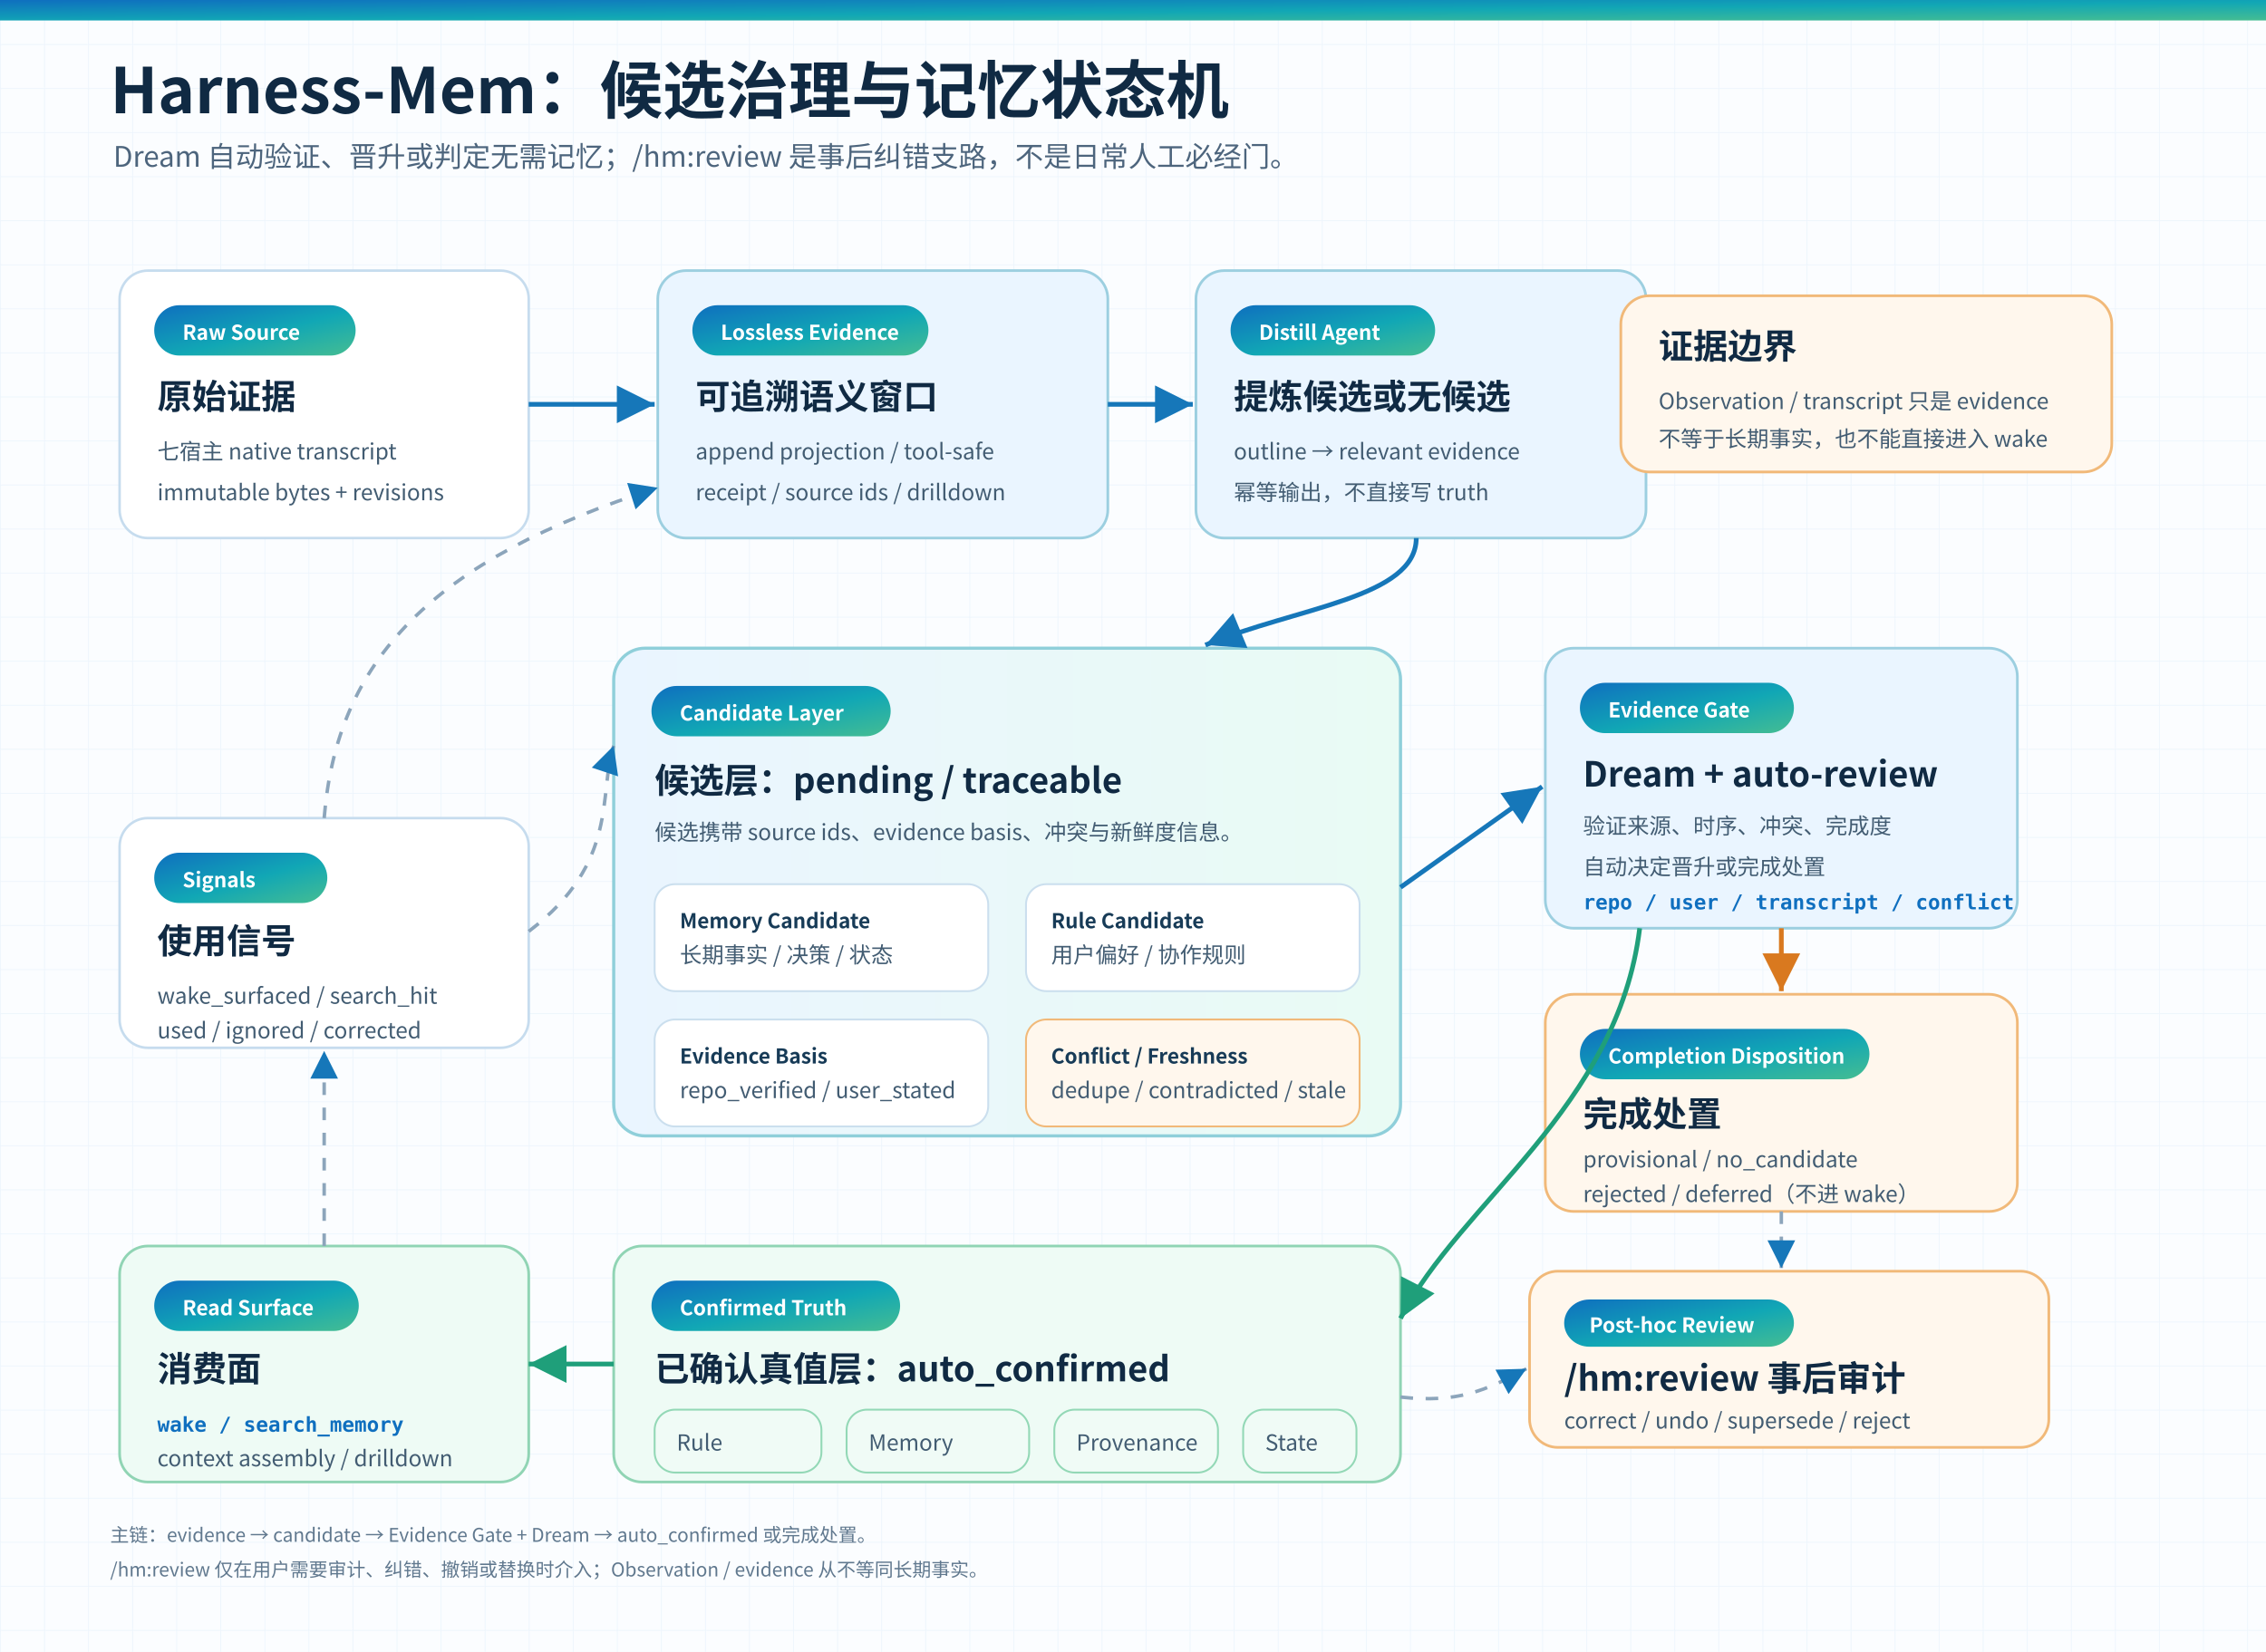
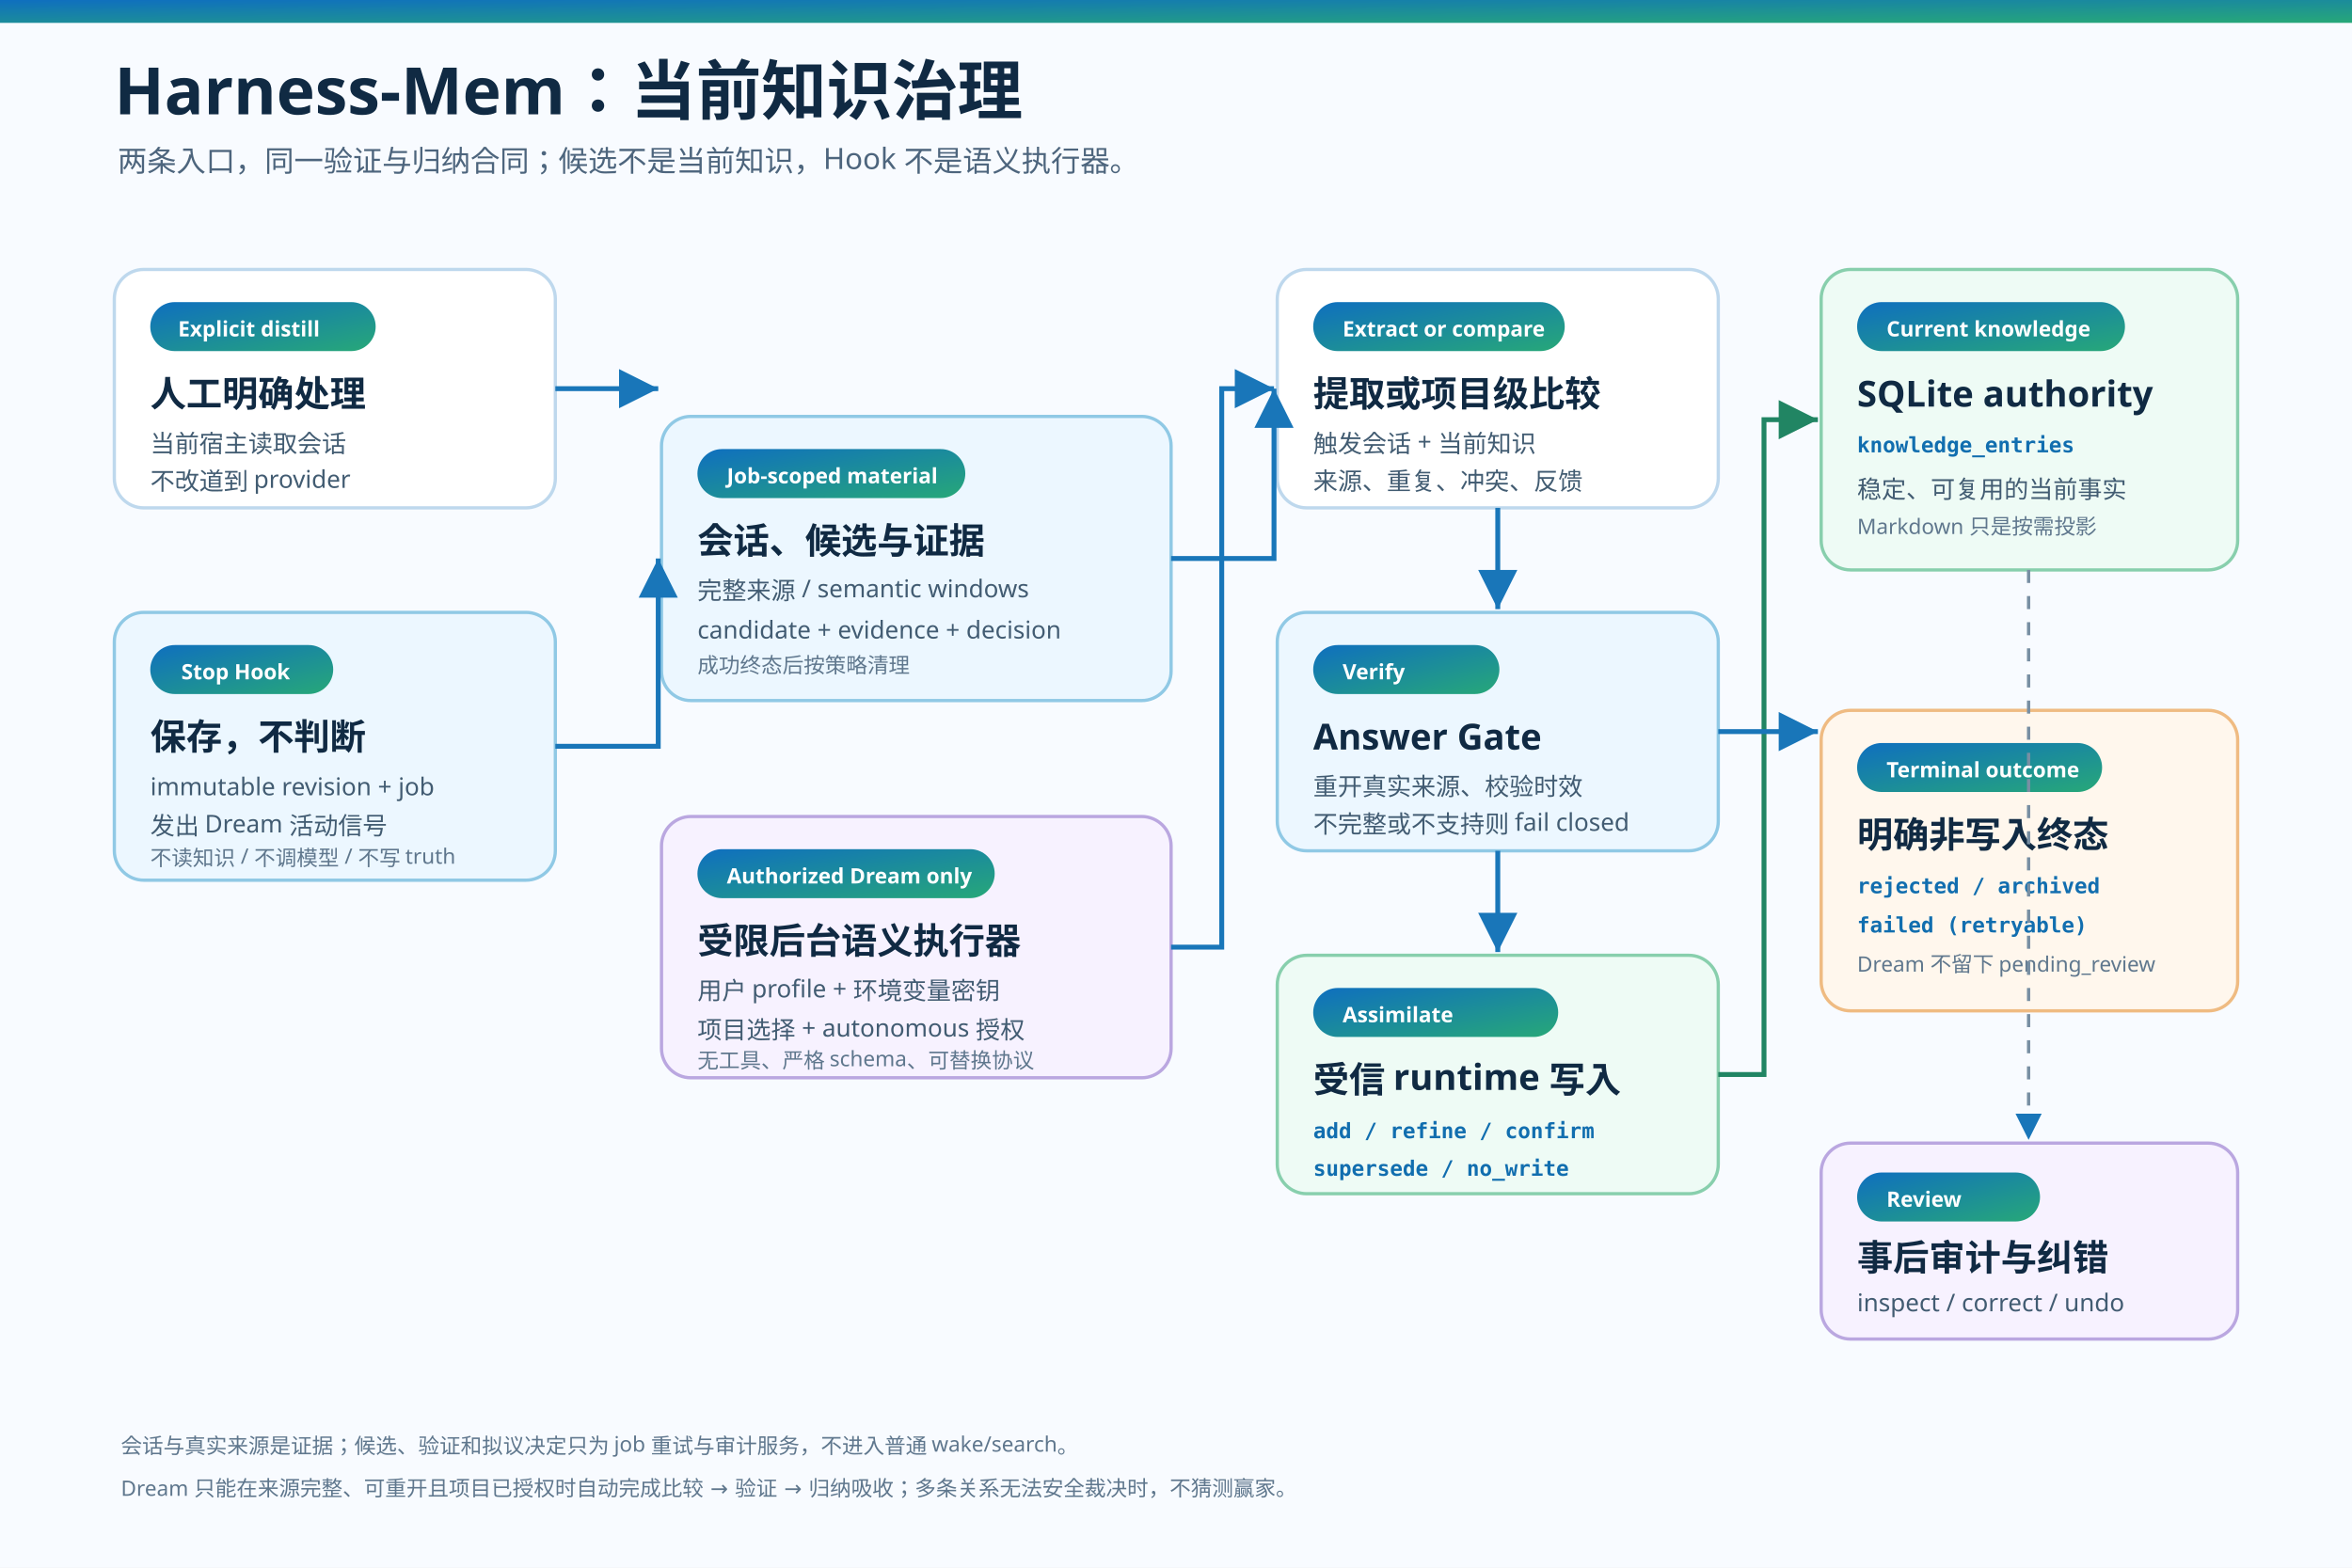
- <svg xmlns="http://www.w3.org/2000/svg" width="1440" height="1050" viewBox="0 0 1440 1050" role="img" aria-labelledby="title desc">
+ <svg xmlns="http://www.w3.org/2000/svg" width="1440" height="960" viewBox="0 0 1440 960" role="img" aria-labelledby="title desc">
  <defs>
-     <pattern id="grid" width="28" height="28" patternUnits="userSpaceOnUse">
-       <path d="M 28 0 L 0 0 0 28" fill="none" stroke="#e8f2fb" stroke-width="1" />
-     </pattern>
    <linearGradient id="header" x1="0" y1="0" x2="1" y2="1">
-       <stop offset="0%" stop-color="#0f6fbf" />
-       <stop offset="55%" stop-color="#11a7b5" />
-       <stop offset="100%" stop-color="#45bd92" />
+       <stop offset="0" stop-color="#0f6fbf" />
+       <stop offset="1" stop-color="#27a878" />
    </linearGradient>
-     <linearGradient id="candidate" x1="0" y1="0" x2="1" y2="0">
-       <stop offset="0%" stop-color="#eaf5ff" />
-       <stop offset="100%" stop-color="#e9fbf4" />
-     </linearGradient>
-     <filter id="shadow" x="-10%" y="-18%" width="125%" height="150%">
-       <feDropShadow dx="0" dy="9" stdDeviation="12" flood-color="#0b3558" flood-opacity="0.12" />
-     </filter>
-     <marker id="blueArrow" markerWidth="12" markerHeight="12" refX="10" refY="6" orient="auto" markerUnits="strokeWidth">
-       <path d="M2,2 L10,6 L2,10 Z" fill="#1677b9" />
+     <marker id="arrow" markerWidth="10" markerHeight="10" refX="9" refY="5" orient="auto">
+       <path d="M1 1 L9 5 L1 9 Z" fill="#1976b9" />
    </marker>
-     <marker id="greenArrow" markerWidth="12" markerHeight="12" refX="10" refY="6" orient="auto" markerUnits="strokeWidth">
-       <path d="M2,2 L10,6 L2,10 Z" fill="#1f9f7a" />
-     </marker>
-     <marker id="orangeArrow" markerWidth="12" markerHeight="12" refX="10" refY="6" orient="auto" markerUnits="strokeWidth">
-       <path d="M2,2 L10,6 L2,10 Z" fill="#d9791f" />
+     <marker id="greenArrow" markerWidth="10" markerHeight="10" refX="9" refY="5" orient="auto">
+       <path d="M1 1 L9 5 L1 9 Z" fill="#218563" />
    </marker>
    <style>
-       .bg { fill: #fbfdff; }
-       .grid { fill: url(#grid); opacity: .72; }
-       .title { font: 700 40px "Microsoft YaHei", "Noto Sans CJK SC", "Segoe UI", Arial, sans-serif; fill: #102a43; }
-       .subtitle { font: 400 18px "Microsoft YaHei", "Noto Sans CJK SC", "Segoe UI", Arial, sans-serif; fill: #4d657d; }
-       .panel { fill: #ffffff; stroke: #c6dcee; stroke-width: 1.6; rx: 18; }
-       .panelBlue { fill: #eaf5ff; stroke: #9ccfe0; stroke-width: 1.7; rx: 18; }
-       .panelCand { fill: url(#candidate); stroke: #8fcfda; stroke-width: 2; rx: 20; }
-       .panelGreen { fill: #eefbf5; stroke: #90d4b4; stroke-width: 1.7; rx: 18; }
-       .panelOrange { fill: #fff7ed; stroke: #f1b979; stroke-width: 1.7; rx: 18; }
-       .label { font: 700 22px "Microsoft YaHei", "Noto Sans CJK SC", "Segoe UI", Arial, sans-serif; fill: #102a43; }
-       .body { font: 400 14px "Microsoft YaHei", "Noto Sans CJK SC", "Segoe UI", Arial, sans-serif; fill: #425c72; }
-       .small { font: 400 12px "Microsoft YaHei", "Noto Sans CJK SC", "Segoe UI", Arial, sans-serif; fill: #60788e; }
-       .code { font: 700 13px "Cascadia Mono", Consolas, monospace; fill: #0f6fbf; }
-       .chip { fill: url(#header); rx: 16; }
-       .chipText { font: 700 13px "Microsoft YaHei", "Noto Sans CJK SC", "Segoe UI", Arial, sans-serif; fill: #fff; }
-       .status { font: 700 13px "Microsoft YaHei", "Noto Sans CJK SC", "Segoe UI", Arial, sans-serif; fill: #173b57; }
-       .card { fill: #ffffff; stroke: #cbdfee; stroke-width: 1.2; rx: 13; }
-       .cardWarn { fill: #fff7ed; stroke: #f1b979; stroke-width: 1.2; rx: 13; }
-       .cardDone { fill: #f0fbf6; stroke: #93d8b6; stroke-width: 1.2; rx: 13; }
-       .arrow { fill: none; stroke: #1677b9; stroke-width: 3; marker-end: url(#blueArrow); }
-       .arrowGreen { fill: none; stroke: #1f9f7a; stroke-width: 3; marker-end: url(#greenArrow); }
-       .arrowOrange { fill: none; stroke: #d9791f; stroke-width: 3; marker-end: url(#orangeArrow); }
-       .dash { fill: none; stroke: #8ca5bb; stroke-width: 2.2; stroke-dasharray: 8 8; marker-end: url(#blueArrow); }
+       .bg{fill:#f8fbff}.title{font:700 40px 'Microsoft YaHei','Segoe UI',sans-serif;fill:#102a43}.sub{font:400 18px 'Microsoft YaHei','Segoe UI',sans-serif;fill:#4d657d}.label{font:700 22px 'Microsoft YaHei','Segoe UI',sans-serif;fill:#102a43}.body{font:400 15px 'Microsoft YaHei','Segoe UI',sans-serif;fill:#425c72}.small{font:400 13px 'Microsoft YaHei','Segoe UI',sans-serif;fill:#5f778d}.code{font:700 13px Consolas,monospace;fill:#116eaf}.panel{fill:#fff;stroke:#bed8ed;stroke-width:2}.blue{fill:#ecf7ff;stroke:#90c9e5;stroke-width:2}.green{fill:#eefbf5;stroke:#88cfad;stroke-width:2}.orange{fill:#fff7ed;stroke:#efbb82;stroke-width:2}.purple{fill:#f7f2ff;stroke:#baa7e0;stroke-width:2}.chip{fill:url(#header)}.chipText{font:700 13px 'Microsoft YaHei','Segoe UI',sans-serif;fill:#fff}.line{fill:none;stroke:#1976b9;stroke-width:3;marker-end:url(#arrow)}.good{fill:none;stroke:#218563;stroke-width:3;marker-end:url(#greenArrow)}.dash{fill:none;stroke:#788fa3;stroke-width:2;stroke-dasharray:8 8;marker-end:url(#arrow)}
    </style>
  </defs>
-   <rect class="bg" width="1440" height="1050" />
-   <rect class="grid" width="1440" height="1050" />
-   <rect x="0" y="0" width="1440" height="13" fill="url(#header)" />
-   <text class="title" x="70" y="72">Harness-Mem：候选治理与记忆状态机</text>
-   <text class="subtitle" x="72" y="106">Dream 自动验证、晋升或判定无需记忆；/hm:review 是事后纠错支路，不是日常人工必经门。</text>
-   <g transform="translate(76 172)">
-     <rect class="panel" width="260" height="170" />
-     <rect class="chip" x="22" y="22" width="128" height="32" />
-     <text class="chipText" x="40" y="44">Raw Source</text>
-     <text class="label" x="24" y="88">原始证据</text>
-     <text class="body" x="24" y="120">七宿主 native transcript</text>
-     <text class="body" x="24" y="146">immutable bytes + revisions</text>
+   <rect class="bg" width="1440" height="960" />
+   <rect x="0" y="0" width="1440" height="14" fill="url(#header)" />
+   <text class="title" x="70" y="70">Harness-Mem：当前知识治理</text>
+   <text class="sub" x="72" y="105">两条入口，同一验证与归纳合同；候选不是当前知识，Hook 不是语义执行器。</text>
+   <g transform="translate(70 165)">
+     <rect class="panel" width="270" height="146" rx="18" />
+     <rect class="chip" x="22" y="20" width="138" height="30" rx="15" />
+     <text class="chipText" x="39" y="41">Explicit distill</text>
+     <text class="label" x="22" y="84">人工明确处理</text>
+     <text class="body" x="22" y="112">当前宿主读取会话</text>
+     <text class="body" x="22" y="135">不改道到 provider</text>
  </g>
-   <g transform="translate(418 172)">
-     <rect class="panelBlue" width="286" height="170" />
-     <rect class="chip" x="22" y="22" width="150" height="32" />
-     <text class="chipText" x="40" y="44">Lossless Evidence</text>
-     <text class="label" x="24" y="88">可追溯语义窗口</text>
-     <text class="body" x="24" y="120">append projection / tool-safe</text>
-     <text class="body" x="24" y="146">receipt / source ids / drilldown</text>
+   <g transform="translate(70 375)">
+     <rect class="blue" width="270" height="164" rx="18" />
+     <rect class="chip" x="22" y="20" width="112" height="30" rx="15" />
+     <text class="chipText" x="41" y="41">Stop Hook</text>
+     <text class="label" x="22" y="84">保存，不判断</text>
+     <text class="body" x="22" y="112">immutable revision + job</text>
+     <text class="body" x="22" y="136">发出 Dream 活动信号</text>
+     <text class="small" x="22" y="155">不读知识 / 不调模型 / 不写 truth</text>
  </g>
-   <g transform="translate(760 172)">
-     <rect class="panelBlue" width="286" height="170" />
-     <rect class="chip" x="22" y="22" width="130" height="32" />
-     <text class="chipText" x="40" y="44">Distill Agent</text>
-     <text class="label" x="24" y="88">提炼候选或无候选</text>
-     <text class="body" x="24" y="120">outline → relevant evidence</text>
-     <text class="body" x="24" y="146">幂等输出，不直接写 truth</text>
+   <g transform="translate(405 255)">
+     <rect class="blue" width="312" height="174" rx="18" />
+     <rect class="chip" x="22" y="20" width="164" height="30" rx="15" />
+     <text class="chipText" x="40" y="41">Job-scoped material</text>
+     <text class="label" x="22" y="84">会话、候选与证据</text>
+     <text class="body" x="22" y="112">完整来源 / semantic windows</text>
+     <text class="body" x="22" y="136">candidate + evidence + decision</text>
+     <text class="small" x="22" y="157">成功终态后按策略清理</text>
  </g>
-   <g transform="translate(390 412)">
-     <rect class="panelCand" width="500" height="310" />
-     <rect class="chip" x="24" y="24" width="152" height="32" />
-     <text class="chipText" x="42" y="46">Candidate Layer</text>
-     <text class="label" x="26" y="92">候选层：pending / traceable</text>
-     <text class="body" x="26" y="122">候选携带 source ids、evidence basis、冲突与新鲜度信息。</text>
-     <g transform="translate(26 150)">
-       <rect class="card" width="212" height="68" />
-       <text class="status" x="16" y="28">Memory Candidate</text>
-       <text class="body" x="16" y="50">长期事实 / 决策 / 状态</text>
-     </g>
-     <g transform="translate(262 150)">
-       <rect class="card" width="212" height="68" />
-       <text class="status" x="16" y="28">Rule Candidate</text>
-       <text class="body" x="16" y="50">用户偏好 / 协作规则</text>
-     </g>
-     <g transform="translate(26 236)">
-       <rect class="card" width="212" height="68" />
-       <text class="status" x="16" y="28">Evidence Basis</text>
-       <text class="body" x="16" y="50">repo_verified / user_stated</text>
-     </g>
-     <g transform="translate(262 236)">
-       <rect class="cardWarn" width="212" height="68" />
-       <text class="status" x="16" y="28">Conflict / Freshness</text>
-       <text class="body" x="16" y="50">dedupe / contradicted / stale</text>
-     </g>
+   <g transform="translate(405 500)">
+     <rect class="purple" width="312" height="160" rx="18" />
+     <rect class="chip" x="22" y="20" width="182" height="30" rx="15" />
+     <text class="chipText" x="40" y="41">Authorized Dream only</text>
+     <text class="label" x="22" y="84">受限后台语义执行器</text>
+     <text class="body" x="22" y="112">用户 profile + 环境变量密钥</text>
+     <text class="body" x="22" y="136">项目选择 + autonomous 授权</text>
+     <text class="small" x="22" y="154">无工具、严格 schema、可替换协议</text>
  </g>
-   <g transform="translate(982 412)">
-     <rect class="panelBlue" width="300" height="178" />
-     <rect class="chip" x="22" y="22" width="136" height="32" />
-     <text class="chipText" x="40" y="44">Evidence Gate</text>
-     <text class="label" x="24" y="88">Dream + auto-review</text>
-     <text class="body" x="24" y="118">验证来源、时序、冲突、完成度</text>
-     <text class="body" x="24" y="144">自动决定晋升或完成处置</text>
-     <text class="code" x="24" y="166">repo / user / transcript / conflict</text>
+   <g transform="translate(782 165)">
+     <rect class="panel" width="270" height="146" rx="18" />
+     <rect class="chip" x="22" y="20" width="154" height="30" rx="15" />
+     <text class="chipText" x="40" y="41">Extract or compare</text>
+     <text class="label" x="22" y="84">提取或项目级比较</text>
+     <text class="body" x="22" y="112">触发会话 + 当前知识</text>
+     <text class="body" x="22" y="135">来源、重复、冲突、反馈</text>
  </g>
-   <g transform="translate(982 632)">
-     <rect class="panelOrange" width="300" height="138" />
-     <rect class="chip" x="22" y="22" width="184" height="32" />
-     <text class="chipText" x="40" y="44">Completion Disposition</text>
-     <text class="label" x="24" y="84">完成处置</text>
-     <text class="body" x="24" y="110">provisional / no_candidate</text>
-     <text class="body" x="24" y="132">rejected / deferred（不进 wake）</text>
+   <g transform="translate(782 375)">
+     <rect class="blue" width="270" height="146" rx="18" />
+     <rect class="chip" x="22" y="20" width="114" height="30" rx="15" />
+     <text class="chipText" x="40" y="41">Verify</text>
+     <text class="label" x="22" y="84">Answer Gate</text>
+     <text class="body" x="22" y="112">重开真实来源、校验时效</text>
+     <text class="body" x="22" y="135">不完整或不支持则 fail closed</text>
  </g>
-   <g transform="translate(972 808)">
-     <rect class="panelOrange" width="330" height="112" />
-     <rect class="chip" x="22" y="18" width="146" height="30" />
-     <text class="chipText" x="38" y="39">Post-hoc Review</text>
-     <text class="label" x="22" y="76">/hm:review 事后审计</text>
-     <text class="body" x="22" y="100">correct / undo / supersede / reject</text>
+   <g transform="translate(782 585)">
+     <rect class="green" width="270" height="146" rx="18" />
+     <rect class="chip" x="22" y="20" width="150" height="30" rx="15" />
+     <text class="chipText" x="40" y="41">Assimilate</text>
+     <text class="label" x="22" y="84">受信 runtime 写入</text>
+     <text class="code" x="22" y="112">add / refine / confirm</text>
+     <text class="code" x="22" y="135">supersede / no_write</text>
  </g>
-   <g transform="translate(390 792)">
-     <rect class="panelGreen" width="500" height="150" />
-     <rect class="chip" x="24" y="22" width="158" height="32" />
-     <text class="chipText" x="42" y="44">Confirmed Truth</text>
-     <text class="label" x="26" y="86">已确认真值层：auto_confirmed</text>
-     <g transform="translate(26 104)">
-       <rect class="cardDone" width="106" height="40" />
-       <text class="body" x="14" y="26">Rule</text>
-     </g>
-     <g transform="translate(148 104)">
-       <rect class="cardDone" width="116" height="40" />
-       <text class="body" x="14" y="26">Memory</text>
-     </g>
-     <g transform="translate(280 104)">
-       <rect class="cardDone" width="104" height="40" />
-       <text class="body" x="14" y="26">Provenance</text>
-     </g>
-     <g transform="translate(400 104)">
-       <rect class="cardDone" width="72" height="40" />
-       <text class="body" x="14" y="26">State</text>
-     </g>
+   <g transform="translate(1115 165)">
+     <rect class="green" width="255" height="184" rx="18" />
+     <rect class="chip" x="22" y="20" width="164" height="30" rx="15" />
+     <text class="chipText" x="40" y="41">Current knowledge</text>
+     <text class="label" x="22" y="84">SQLite authority</text>
+     <text class="code" x="22" y="112">knowledge_entries</text>
+     <text class="body" x="22" y="140">稳定、可复用的当前事实</text>
+     <text class="small" x="22" y="162">Markdown 只是按需投影</text>
  </g>
-   <g transform="translate(76 792)">
-     <rect class="panelGreen" width="260" height="150" />
-     <rect class="chip" x="22" y="22" width="130" height="32" />
-     <text class="chipText" x="40" y="44">Read Surface</text>
-     <text class="label" x="24" y="86">消费面</text>
-     <text class="code" x="24" y="118">wake / search_memory</text>
-     <text class="body" x="24" y="140">context assembly / drilldown</text>
+   <g transform="translate(1115 435)">
+     <rect class="orange" width="255" height="184" rx="18" />
+     <rect class="chip" x="22" y="20" width="150" height="30" rx="15" />
+     <text class="chipText" x="40" y="41">Terminal outcome</text>
+     <text class="label" x="22" y="84">明确非写入终态</text>
+     <text class="code" x="22" y="112">rejected / archived</text>
+     <text class="code" x="22" y="136">failed (retryable)</text>
+     <text class="small" x="22" y="160">Dream 不留下 pending_review</text>
  </g>
-   <g transform="translate(76 520)">
-     <rect class="panel" width="260" height="146" />
-     <rect class="chip" x="22" y="22" width="110" height="32" />
-     <text class="chipText" x="40" y="44">Signals</text>
-     <text class="label" x="24" y="86">使用信号</text>
-     <text class="body" x="24" y="118">wake_surfaced / search_hit</text>
-     <text class="body" x="24" y="140">used / ignored / corrected</text>
+   <g transform="translate(1115 700)">
+     <rect class="purple" width="255" height="120" rx="18" />
+     <rect class="chip" x="22" y="18" width="112" height="30" rx="15" />
+     <text class="chipText" x="40" y="39">Review</text>
+     <text class="label" x="22" y="78">事后审计与纠错</text>
+     <text class="body" x="22" y="103">inspect / correct / undo</text>
  </g>
-   <path class="arrow" d="M 336 257 L 416 257" />
-   <path class="arrow" d="M 704 257 L 758 257" />
-   <path class="arrow" d="M 900 342 C 900 380 824 386 766 410" />
-   <path class="arrow" d="M 890 564 L 980 500" />
-   <path class="arrowGreen" d="M 1042 590 C 1028 704 928 764 890 838" />
-   <path class="arrowOrange" d="M 1132 590 L 1132 630" />
-   <path class="dash" d="M 1132 770 L 1132 806" />
-   <path class="dash" d="M 890 888 C 926 892 944 884 970 870" />
-   <path class="arrowGreen" d="M 390 867 L 336 867" />
-   <path class="dash" d="M 206 792 L 206 668" />
-   <path class="dash" d="M 336 592 C 394 548 380 504 390 474" />
-   <path class="dash" d="M 206 520 C 214 420 274 356 418 310" />
-   <g transform="translate(1030 188)">
-     <rect class="panelOrange" width="312" height="112" />
-     <text class="label" x="24" y="40">证据边界</text>
-     <text class="body" x="24" y="72">Observation / transcript 只是 evidence</text>
-     <text class="body" x="24" y="96">不等于长期事实，也不能直接进入 wake</text>
-   </g>
-   <g transform="translate(70 980)">
-     <text class="small" x="0" y="0">主链：evidence → candidate → Evidence Gate + Dream → auto_confirmed 或完成处置。</text>
-     <text class="small" x="0" y="22">/hm:review 仅在用户需要审计、纠错、撤销或替换时介入；Observation / evidence 从不等同长期事实。</text>
-   </g>
+   <path class="line" d="M340 238 H403" />
+   <path class="line" d="M340 457 H403 V342" />
+   <path class="line" d="M717 342 H780 V238" />
+   <path class="line" d="M717 580 H748 V238 H780" />
+   <path class="line" d="M917 311 V373" />
+   <path class="line" d="M917 521 V583" />
+   <path class="good" d="M1052 658 H1080 V257 H1113" />
+   <path class="line" d="M1052 448 H1113" />
+   <path class="dash" d="M1242 349 V698" />
+   <text class="small" x="74" y="890">会话与真实来源是证据；候选、验证和拟议决定只为 job 重试与审计服务，不进入普通 wake/search。</text>
+   <text class="small" x="74" y="916">Dream 只能在来源完整、可重开且项目已授权时自动完成比较 → 验证 → 归纳吸收；多条关系无法安全裁决时，不猜测赢家。</text>
</svg>
